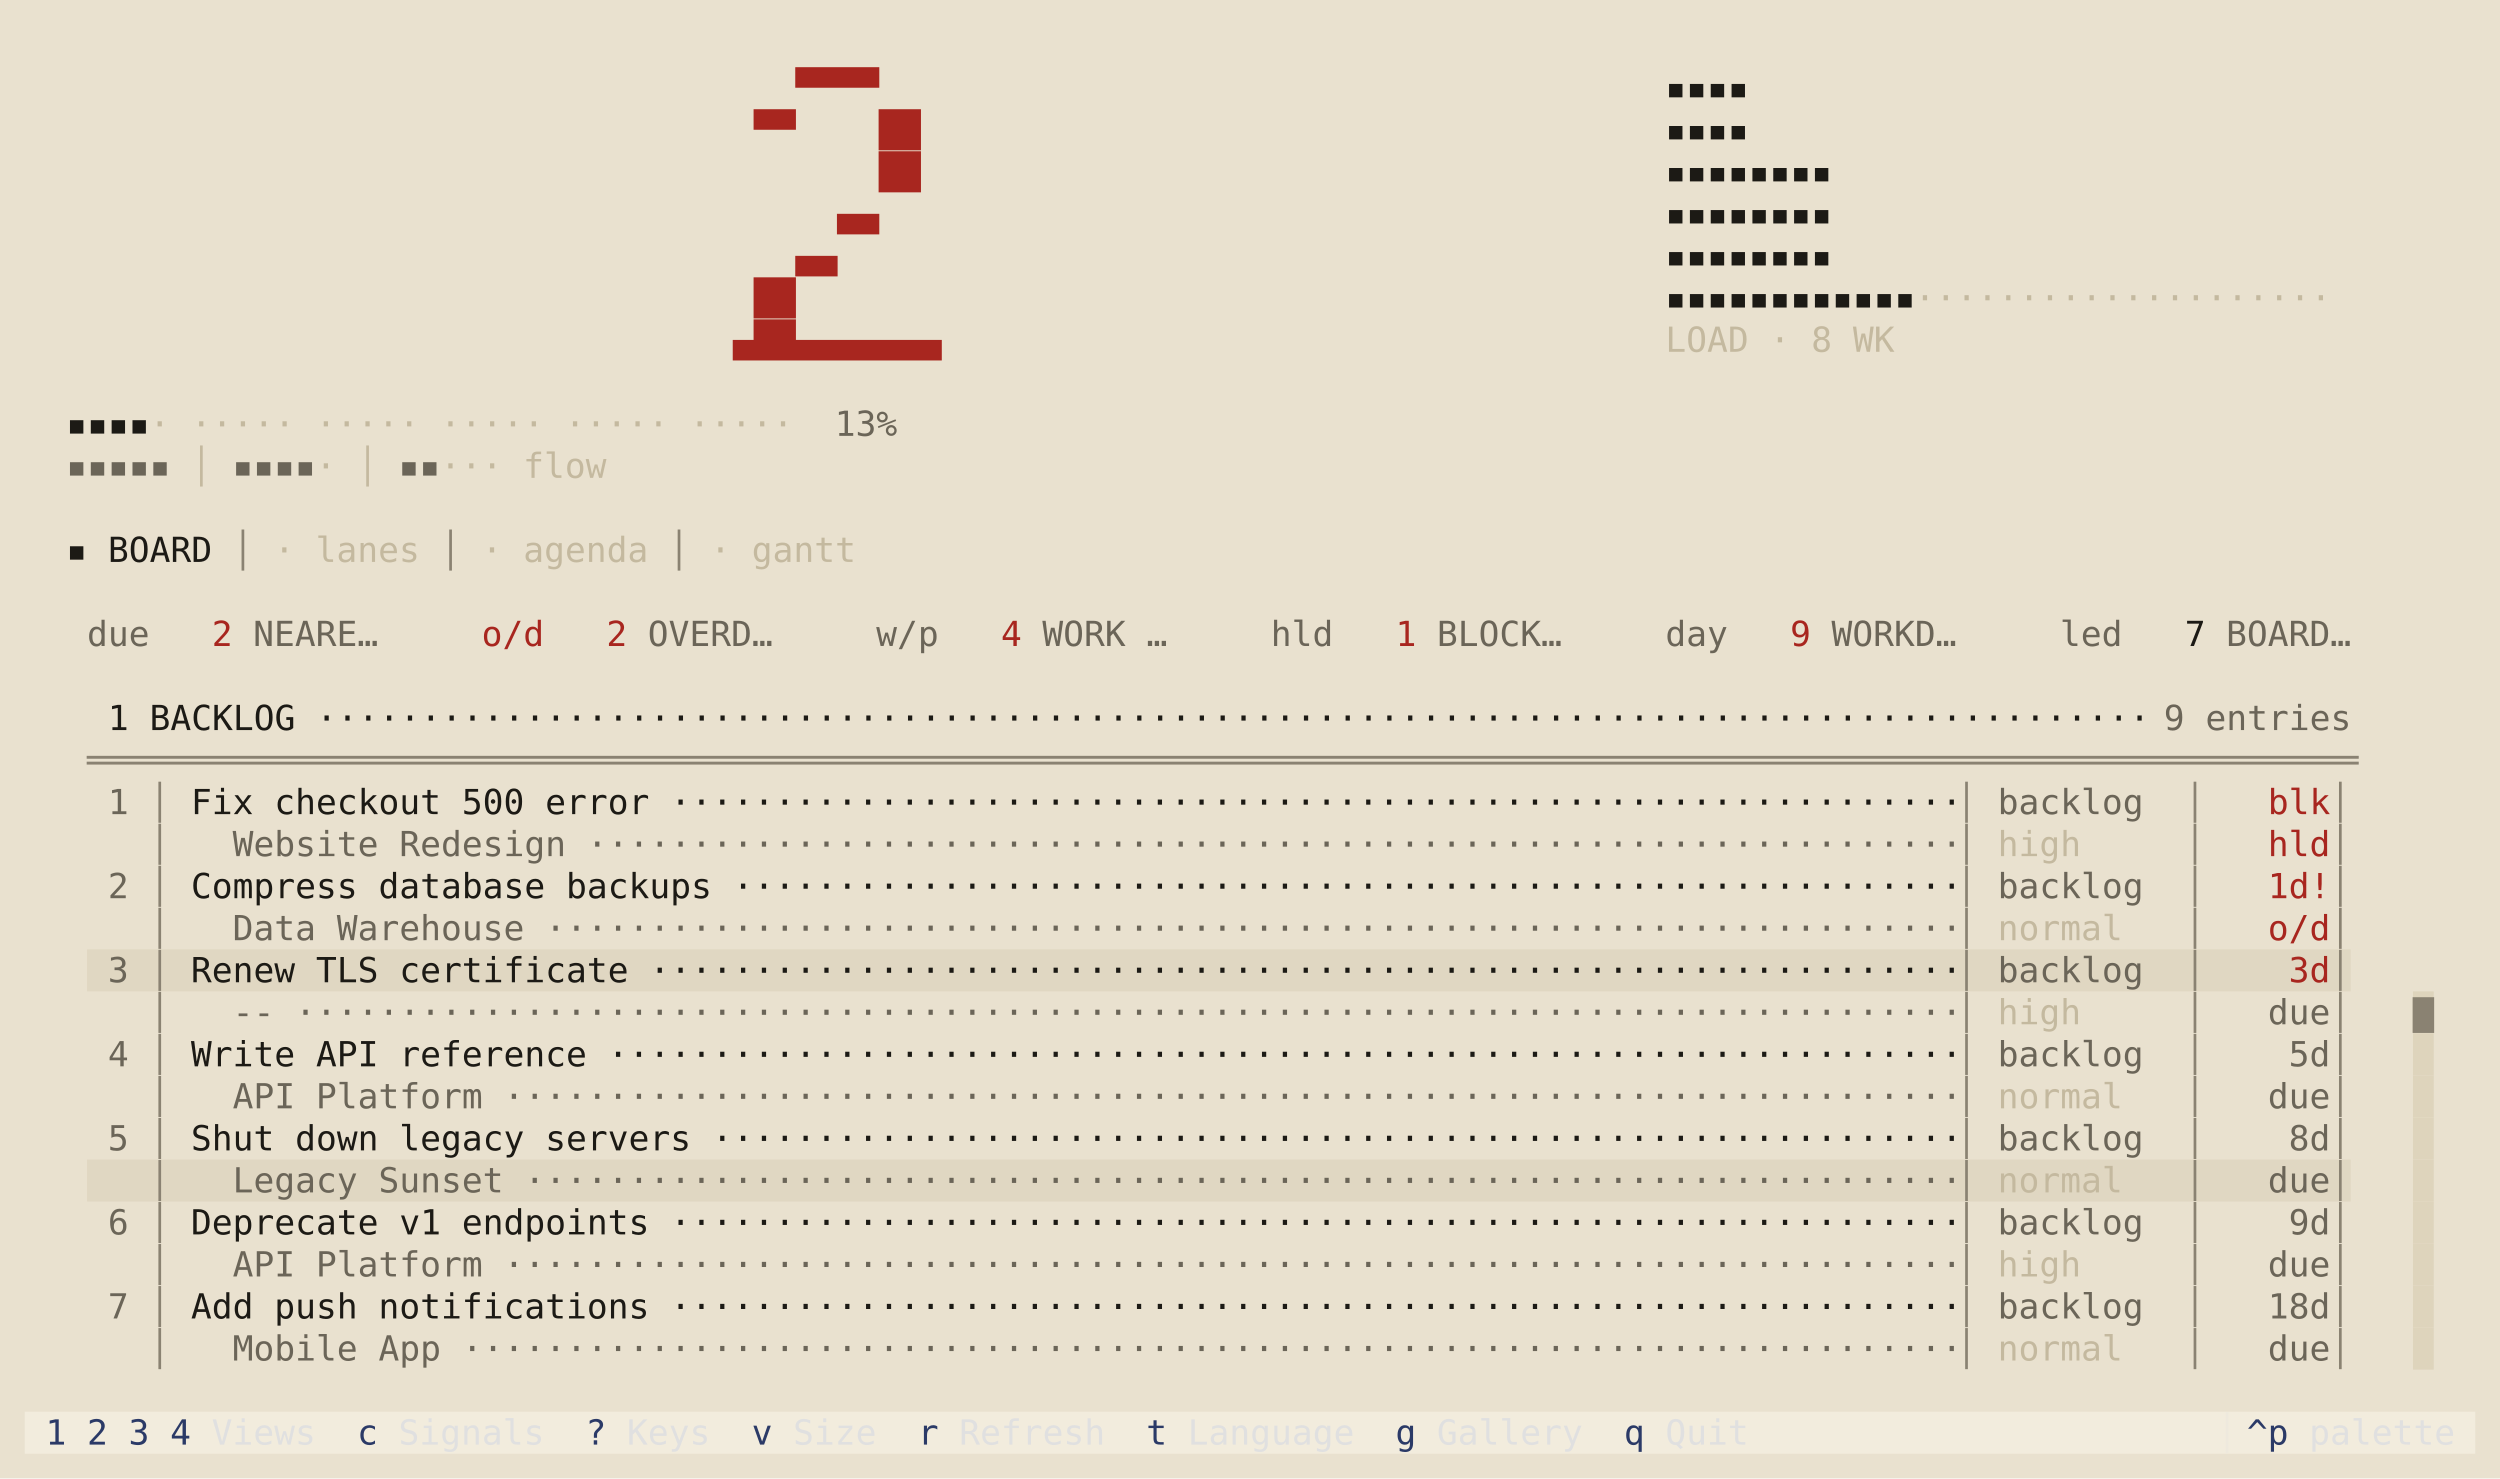
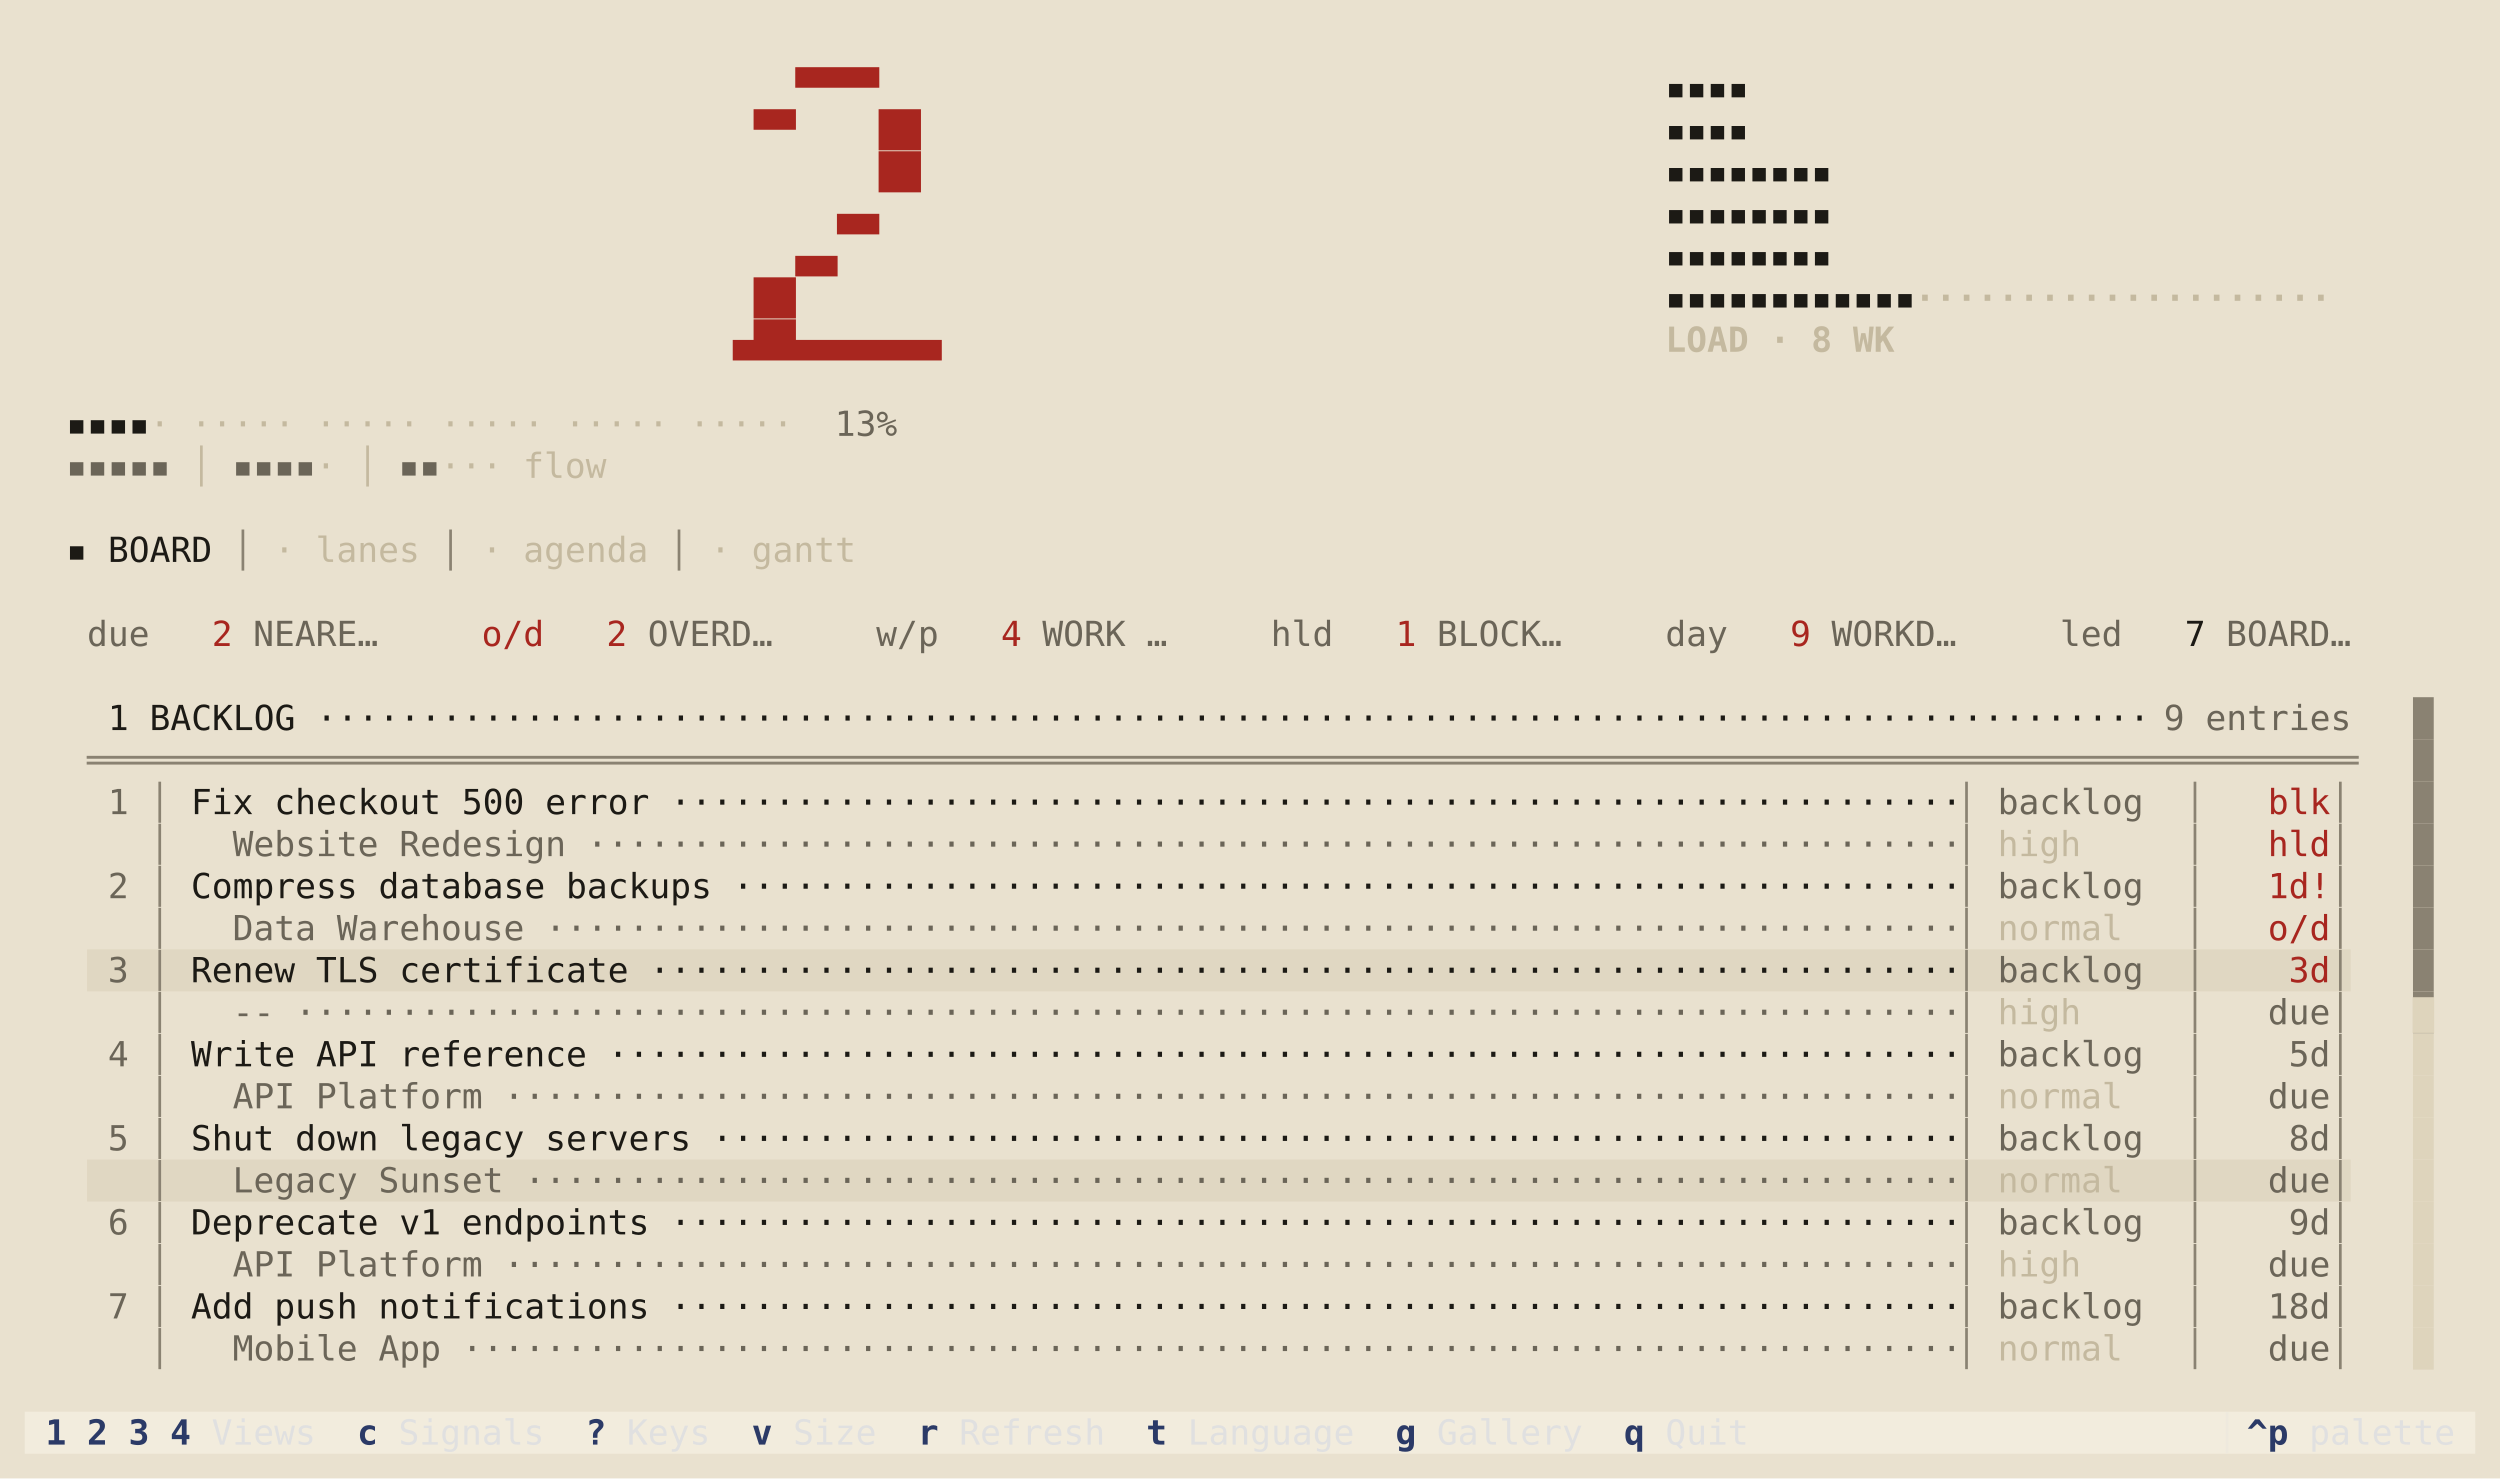
<svg xmlns="http://www.w3.org/2000/svg" viewBox="0 0 1011.2 598.0" role="img" aria-label="taskboard · ledger · board">
  <rect width="1011.2" height="598.0" fill="#e9e1cf" />
  <g font-family="ui-monospace,SFMono-Regular,'DejaVu Sans Mono','Cascadia Mono',Menlo,Consolas,'Liberation Mono',monospace" font-size="14.0" xml:space="preserve" style="white-space:pre;font-variant-ligatures:none">
-     <text x="26.8" y="40.3" fill="#a8261f">                                   ▀▀▀▀                                      </text>
-     <text x="673.6" y="40.3" fill="#1c1a15">▪▪▪▪</text>
-     <text x="26.8" y="57.3" fill="#a8261f">                                 ▀▀    ██                                    </text>
-     <text x="673.6" y="57.3" fill="#1c1a15">▪▪▪▪</text>
-     <text x="26.8" y="74.3" fill="#a8261f">                                       ██                                    </text>
-     <text x="673.6" y="74.3" fill="#1c1a15">▪▪▪▪▪▪▪▪</text>
-     <text x="26.8" y="91.3" fill="#a8261f">                                     ▄▄                                      </text>
-     <text x="673.6" y="91.3" fill="#1c1a15">▪▪▪▪▪▪▪▪</text>
-     <text x="26.8" y="108.3" fill="#a8261f">                                   ▄▄                                        </text>
-     <text x="673.6" y="108.3" fill="#1c1a15">▪▪▪▪▪▪▪▪</text>
-     <text x="26.8" y="125.3" fill="#a8261f">                                 ██                                          </text>
-     <text x="673.6" y="125.3" fill="#1c1a15">▪▪▪▪▪▪▪▪▪▪▪▪</text>
-     <text x="774.4" y="125.3" fill="#c4b99f">····················</text>
-     <text x="26.8" y="142.3" fill="#a8261f">                                ▄██▄▄▄▄▄▄▄</text>
-     <text x="673.6" y="142.3" fill="#c4b99f">LOAD · 8 WK</text>
+     <text x="26.8" y="40.3" fill="#a8261f" font-weight="bold">                                   ▀▀▀▀                                      </text>
+     <text x="673.6" y="40.3" fill="#1c1a15" font-weight="bold">▪▪▪▪</text>
+     <text x="26.8" y="57.3" fill="#a8261f" font-weight="bold">                                 ▀▀    ██                                    </text>
+     <text x="673.6" y="57.3" fill="#1c1a15" font-weight="bold">▪▪▪▪</text>
+     <text x="26.8" y="74.3" fill="#a8261f" font-weight="bold">                                       ██                                    </text>
+     <text x="673.6" y="74.3" fill="#1c1a15" font-weight="bold">▪▪▪▪▪▪▪▪</text>
+     <text x="26.8" y="91.3" fill="#a8261f" font-weight="bold">                                     ▄▄                                      </text>
+     <text x="673.6" y="91.3" fill="#1c1a15" font-weight="bold">▪▪▪▪▪▪▪▪</text>
+     <text x="26.8" y="108.3" fill="#a8261f" font-weight="bold">                                   ▄▄                                        </text>
+     <text x="673.6" y="108.3" fill="#1c1a15" font-weight="bold">▪▪▪▪▪▪▪▪</text>
+     <text x="26.8" y="125.3" fill="#a8261f" font-weight="bold">                                 ██                                          </text>
+     <text x="673.6" y="125.3" fill="#1c1a15" font-weight="bold">▪▪▪▪▪▪▪▪▪▪▪▪</text>
+     <text x="774.4" y="125.3" fill="#c4b99f" font-weight="bold">····················</text>
+     <text x="26.8" y="142.3" fill="#a8261f" font-weight="bold">                                ▄██▄▄▄▄▄▄▄</text>
+     <text x="673.6" y="142.3" fill="#c4b99f" font-weight="bold">LOAD · 8 WK</text>
    <text x="26.8" y="176.3" fill="#1c1a15">▪▪▪▪</text>
    <text x="60.4" y="176.3" fill="#c4b99f">·</text>
    <text x="77.2" y="176.3" fill="#c4b99f">·····</text>
    <text x="127.6" y="176.3" fill="#c4b99f">·····</text>
    <text x="178.0" y="176.3" fill="#c4b99f">·····</text>
    <text x="228.4" y="176.3" fill="#c4b99f">·····</text>
    <text x="278.8" y="176.3" fill="#c4b99f">·····</text>
    <text x="329.2" y="176.3" fill="#6b6558"> 13%</text>
    <text x="26.8" y="193.3" fill="#6b6558">▪▪▪▪▪</text>
    <text x="68.8" y="193.3" fill="#c4b99f"> │ </text>
    <text x="94.0" y="193.3" fill="#6b6558">▪▪▪▪</text>
    <text x="127.6" y="193.3" fill="#c4b99f">· │ </text>
    <text x="161.2" y="193.3" fill="#6b6558">▪▪</text>
    <text x="178.0" y="193.3" fill="#c4b99f">···</text>
    <text x="211.6" y="193.3" fill="#c4b99f">flow</text>
    <text x="26.8" y="227.3" fill="#1c1a15">▪ BOARD</text>
    <text x="85.6" y="227.3" fill="#8a8272"> │ </text>
    <text x="110.8" y="227.3" fill="#c4b99f">· lanes</text>
    <text x="169.6" y="227.3" fill="#8a8272"> │ </text>
    <text x="194.8" y="227.3" fill="#c4b99f">· agenda</text>
    <text x="262.0" y="227.3" fill="#8a8272"> │ </text>
    <text x="287.2" y="227.3" fill="#c4b99f">· gantt</text>
    <text x="35.2" y="261.3" fill="#6b6558">due</text>
    <text x="68.8" y="261.3" fill="#a8261f">  2</text>
    <text x="102.4" y="261.3" fill="#6b6558">NEARE…</text>
    <text x="194.8" y="261.3" fill="#a8261f">o/d</text>
    <text x="228.4" y="261.3" fill="#a8261f">  2</text>
    <text x="262.0" y="261.3" fill="#6b6558">OVERD…</text>
    <text x="354.4" y="261.3" fill="#6b6558">w/p</text>
    <text x="388.0" y="261.3" fill="#a8261f">  4</text>
    <text x="421.6" y="261.3" fill="#6b6558">WORK …</text>
    <text x="514.0" y="261.3" fill="#6b6558">hld</text>
    <text x="547.6" y="261.3" fill="#a8261f">  1</text>
    <text x="581.2" y="261.3" fill="#6b6558">BLOCK…</text>
    <text x="673.6" y="261.3" fill="#6b6558">day</text>
    <text x="707.2" y="261.3" fill="#a8261f">  9</text>
    <text x="740.8" y="261.3" fill="#6b6558">WORKD…</text>
    <text x="833.2" y="261.3" fill="#6b6558">led</text>
    <text x="858.4" y="261.3" fill="#1c1a15">   7 </text>
    <text x="900.4" y="261.3" fill="#6b6558">BOARD…</text>
+     <rect x="976.0" y="282.0" width="8.4" height="17.0" fill="#8a8272" />
    <text x="35.2" y="295.3" fill="#1c1a15"> 1 BACKLOG ························································································ </text>
    <text x="875.2" y="295.3" fill="#6b6558">9 entries</text>
+     <rect x="976.0" y="299.0" width="8.4" height="17.0" fill="#8a8272" />
    <text x="35.2" y="312.3" fill="#8a8272">═════════════════════════════════════════════════════════════════════════════════════════════════════════════</text>
+     <rect x="976.0" y="316.0" width="8.4" height="17.0" fill="#8a8272" />
    <text x="35.2" y="329.3" fill="#6b6558"> 1 </text>
    <text x="60.4" y="329.3" fill="#8a8272">│</text>
    <text x="68.8" y="329.3" fill="#1c1a15"> Fix checkout 500 error ······························································</text>
    <text x="791.2" y="329.3" fill="#8a8272">│</text>
    <text x="799.6" y="329.3" fill="#6b6558"> backlog  </text>
    <text x="883.6" y="329.3" fill="#8a8272">│</text>
    <text x="892.0" y="329.3" fill="#a8261f">   blk</text>
    <text x="942.4" y="329.3" fill="#8a8272">│</text>
+     <rect x="976.0" y="333.0" width="8.4" height="17.0" fill="#8a8272" />
    <text x="60.4" y="346.3" fill="#8a8272">│</text>
    <text x="68.8" y="346.3" fill="#6b6558">   Website Redesign ··································································</text>
    <text x="791.2" y="346.3" fill="#8a8272">│</text>
    <text x="799.6" y="346.3" fill="#c4b99f"> high     </text>
    <text x="883.6" y="346.3" fill="#8a8272">│</text>
    <text x="892.0" y="346.3" fill="#a8261f">   hld</text>
    <text x="942.4" y="346.3" fill="#8a8272">│</text>
+     <rect x="976.0" y="350.0" width="8.4" height="17.0" fill="#8a8272" />
    <text x="35.2" y="363.3" fill="#6b6558"> 2 </text>
    <text x="60.4" y="363.3" fill="#8a8272">│</text>
    <text x="68.8" y="363.3" fill="#1c1a15"> Compress database backups ···························································</text>
    <text x="791.2" y="363.3" fill="#8a8272">│</text>
    <text x="799.6" y="363.3" fill="#6b6558"> backlog  </text>
    <text x="883.6" y="363.3" fill="#8a8272">│</text>
    <text x="892.0" y="363.3" fill="#a8261f">   1d!</text>
    <text x="942.4" y="363.3" fill="#8a8272">│</text>
+     <rect x="976.0" y="367.0" width="8.4" height="17.0" fill="#8a8272" />
    <text x="60.4" y="380.3" fill="#8a8272">│</text>
    <text x="68.8" y="380.3" fill="#6b6558">   Data Warehouse ····································································</text>
    <text x="791.2" y="380.3" fill="#8a8272">│</text>
    <text x="799.6" y="380.3" fill="#c4b99f"> normal   </text>
    <text x="883.6" y="380.3" fill="#8a8272">│</text>
    <text x="892.0" y="380.3" fill="#a8261f">   o/d</text>
    <text x="942.4" y="380.3" fill="#8a8272">│</text>
    <rect x="35.2" y="384.0" width="915.6" height="17.0" fill="#e0d7c2" />
+     <rect x="976.0" y="384.0" width="8.4" height="17.0" fill="#8a8272" />
    <text x="35.2" y="397.3" fill="#6b6558"> 3 </text>
    <text x="60.4" y="397.3" fill="#8a8272">│</text>
    <text x="68.8" y="397.3" fill="#1c1a15"> Renew TLS certificate ·······························································</text>
    <text x="791.2" y="397.3" fill="#8a8272">│</text>
    <text x="799.6" y="397.3" fill="#6b6558"> backlog  </text>
    <text x="883.6" y="397.3" fill="#8a8272">│</text>
    <text x="892.0" y="397.3" fill="#a8261f">    3d</text>
    <text x="942.4" y="397.3" fill="#8a8272">│</text>
-     <rect x="976.0" y="401.0" width="8.4" height="17.0" fill="#ded4bc" />
+     <rect x="976.0" y="401.0" width="8.4" height="17.0" fill="#8a8272" />
    <text x="60.4" y="414.3" fill="#8a8272">│</text>
    <text x="68.8" y="414.3" fill="#6b6558">   -- ················································································</text>
    <text x="791.2" y="414.3" fill="#8a8272">│</text>
    <text x="799.6" y="414.3" fill="#c4b99f"> high     </text>
    <text x="883.6" y="414.3" fill="#8a8272">│</text>
    <text x="892.0" y="414.3" fill="#6b6558">   due</text>
    <text x="942.4" y="414.3" fill="#8a8272">│</text>
-     <text x="976.0" y="414.3" fill="#8a8272">▇</text>
+     <text x="976.0" y="414.3" fill="#ded4bc">▇</text>
    <rect x="976.0" y="418.0" width="8.4" height="17.0" fill="#ded4bc" />
    <text x="35.2" y="431.3" fill="#6b6558"> 4 </text>
    <text x="60.4" y="431.3" fill="#8a8272">│</text>
    <text x="68.8" y="431.3" fill="#1c1a15"> Write API reference ·································································</text>
    <text x="791.2" y="431.3" fill="#8a8272">│</text>
    <text x="799.6" y="431.3" fill="#6b6558"> backlog  </text>
    <text x="883.6" y="431.3" fill="#8a8272">│</text>
    <text x="892.0" y="431.3" fill="#6b6558">    5d</text>
    <text x="942.4" y="431.3" fill="#8a8272">│</text>
    <rect x="976.0" y="435.0" width="8.4" height="17.0" fill="#ded4bc" />
    <text x="60.4" y="448.3" fill="#8a8272">│</text>
    <text x="68.8" y="448.3" fill="#6b6558">   API Platform ······································································</text>
    <text x="791.2" y="448.3" fill="#8a8272">│</text>
    <text x="799.6" y="448.3" fill="#c4b99f"> normal   </text>
    <text x="883.6" y="448.3" fill="#8a8272">│</text>
    <text x="892.0" y="448.3" fill="#6b6558">   due</text>
    <text x="942.4" y="448.3" fill="#8a8272">│</text>
    <rect x="976.0" y="452.0" width="8.4" height="17.0" fill="#ded4bc" />
    <text x="35.2" y="465.3" fill="#6b6558"> 5 </text>
    <text x="60.4" y="465.3" fill="#8a8272">│</text>
    <text x="68.8" y="465.3" fill="#1c1a15"> Shut down legacy servers ····························································</text>
    <text x="791.2" y="465.3" fill="#8a8272">│</text>
    <text x="799.6" y="465.3" fill="#6b6558"> backlog  </text>
    <text x="883.6" y="465.3" fill="#8a8272">│</text>
    <text x="892.0" y="465.3" fill="#6b6558">    8d</text>
    <text x="942.4" y="465.3" fill="#8a8272">│</text>
    <rect x="35.2" y="469.0" width="915.6" height="17.0" fill="#e0d7c2" />
    <rect x="976.0" y="469.0" width="8.4" height="17.0" fill="#ded4bc" />
    <text x="60.4" y="482.3" fill="#8a8272">│</text>
    <text x="68.8" y="482.3" fill="#6b6558">   Legacy Sunset ·····································································</text>
    <text x="791.2" y="482.3" fill="#8a8272">│</text>
    <text x="799.6" y="482.3" fill="#c4b99f"> normal   </text>
    <text x="883.6" y="482.3" fill="#8a8272">│</text>
    <text x="892.0" y="482.3" fill="#6b6558">   due</text>
    <text x="942.4" y="482.3" fill="#8a8272">│</text>
    <rect x="976.0" y="486.0" width="8.4" height="17.0" fill="#ded4bc" />
    <text x="35.2" y="499.3" fill="#6b6558"> 6 </text>
    <text x="60.4" y="499.3" fill="#8a8272">│</text>
    <text x="68.8" y="499.3" fill="#1c1a15"> Deprecate v1 endpoints ······························································</text>
    <text x="791.2" y="499.3" fill="#8a8272">│</text>
    <text x="799.6" y="499.3" fill="#6b6558"> backlog  </text>
    <text x="883.6" y="499.3" fill="#8a8272">│</text>
    <text x="892.0" y="499.3" fill="#6b6558">    9d</text>
    <text x="942.4" y="499.3" fill="#8a8272">│</text>
    <rect x="976.0" y="503.0" width="8.4" height="17.0" fill="#ded4bc" />
    <text x="60.4" y="516.3" fill="#8a8272">│</text>
    <text x="68.8" y="516.3" fill="#6b6558">   API Platform ······································································</text>
    <text x="791.2" y="516.3" fill="#8a8272">│</text>
    <text x="799.6" y="516.3" fill="#c4b99f"> high     </text>
    <text x="883.6" y="516.3" fill="#8a8272">│</text>
    <text x="892.0" y="516.3" fill="#6b6558">   due</text>
    <text x="942.4" y="516.3" fill="#8a8272">│</text>
    <rect x="976.0" y="520.0" width="8.4" height="17.0" fill="#ded4bc" />
    <text x="35.2" y="533.3" fill="#6b6558"> 7 </text>
    <text x="60.4" y="533.3" fill="#8a8272">│</text>
    <text x="68.8" y="533.3" fill="#1c1a15"> Add push notifications ······························································</text>
    <text x="791.2" y="533.3" fill="#8a8272">│</text>
    <text x="799.6" y="533.3" fill="#6b6558"> backlog  </text>
    <text x="883.6" y="533.3" fill="#8a8272">│</text>
    <text x="892.0" y="533.3" fill="#6b6558">   18d</text>
    <text x="942.4" y="533.3" fill="#8a8272">│</text>
    <rect x="976.0" y="537.0" width="8.4" height="17.0" fill="#ded4bc" />
    <text x="60.4" y="550.3" fill="#8a8272">│</text>
    <text x="68.8" y="550.3" fill="#6b6558">   Mobile App ········································································</text>
    <text x="791.2" y="550.3" fill="#8a8272">│</text>
    <text x="799.6" y="550.3" fill="#c4b99f"> normal   </text>
    <text x="883.6" y="550.3" fill="#8a8272">│</text>
    <text x="892.0" y="550.3" fill="#6b6558">   due</text>
    <text x="942.4" y="550.3" fill="#8a8272">│</text>
    <rect x="10.0" y="571.0" width="991.2" height="17.0" fill="#f2ecdd" />
-     <text x="18.4" y="584.3" fill="#2b3a67">1</text>
-     <text x="35.2" y="584.3" fill="#2b3a67">2</text>
-     <text x="52.0" y="584.3" fill="#2b3a67">3</text>
-     <text x="68.8" y="584.3" fill="#2b3a67">4</text>
+     <text x="18.4" y="584.3" fill="#2b3a67" font-weight="bold">1</text>
+     <text x="35.2" y="584.3" fill="#2b3a67" font-weight="bold">2</text>
+     <text x="52.0" y="584.3" fill="#2b3a67" font-weight="bold">3</text>
+     <text x="68.8" y="584.3" fill="#2b3a67" font-weight="bold">4</text>
    <text x="85.6" y="584.3" fill="#e0e0e0">Views</text>
-     <text x="136.0" y="584.3" fill="#2b3a67"> c </text>
+     <text x="136.0" y="584.3" fill="#2b3a67" font-weight="bold"> c </text>
    <text x="161.2" y="584.3" fill="#e0e0e0">Signals </text>
-     <text x="228.4" y="584.3" fill="#2b3a67"> ? </text>
+     <text x="228.4" y="584.3" fill="#2b3a67" font-weight="bold"> ? </text>
    <text x="253.6" y="584.3" fill="#e0e0e0">Keys </text>
-     <text x="295.6" y="584.3" fill="#2b3a67"> v </text>
+     <text x="295.6" y="584.3" fill="#2b3a67" font-weight="bold"> v </text>
    <text x="320.8" y="584.3" fill="#e0e0e0">Size </text>
-     <text x="362.8" y="584.3" fill="#2b3a67"> r </text>
+     <text x="362.8" y="584.3" fill="#2b3a67" font-weight="bold"> r </text>
    <text x="388.0" y="584.3" fill="#e0e0e0">Refresh </text>
-     <text x="455.2" y="584.3" fill="#2b3a67"> t </text>
+     <text x="455.2" y="584.3" fill="#2b3a67" font-weight="bold"> t </text>
    <text x="480.4" y="584.3" fill="#e0e0e0">Language </text>
-     <text x="556.0" y="584.3" fill="#2b3a67"> g </text>
+     <text x="556.0" y="584.3" fill="#2b3a67" font-weight="bold"> g </text>
    <text x="581.2" y="584.3" fill="#e0e0e0">Gallery </text>
-     <text x="648.4" y="584.3" fill="#2b3a67"> q </text>
+     <text x="648.4" y="584.3" fill="#2b3a67" font-weight="bold"> q </text>
    <text x="673.6" y="584.3" fill="#e0e0e0">Quit </text>
    <text x="900.4" y="584.3" fill="#eee9dd">▏</text>
-     <text x="908.8" y="584.3" fill="#2b3a67">^p</text>
+     <text x="908.8" y="584.3" fill="#2b3a67" font-weight="bold">^p</text>
    <text x="925.6" y="584.3" fill="#e0e0e0"> palette</text>
  </g>
</svg>
